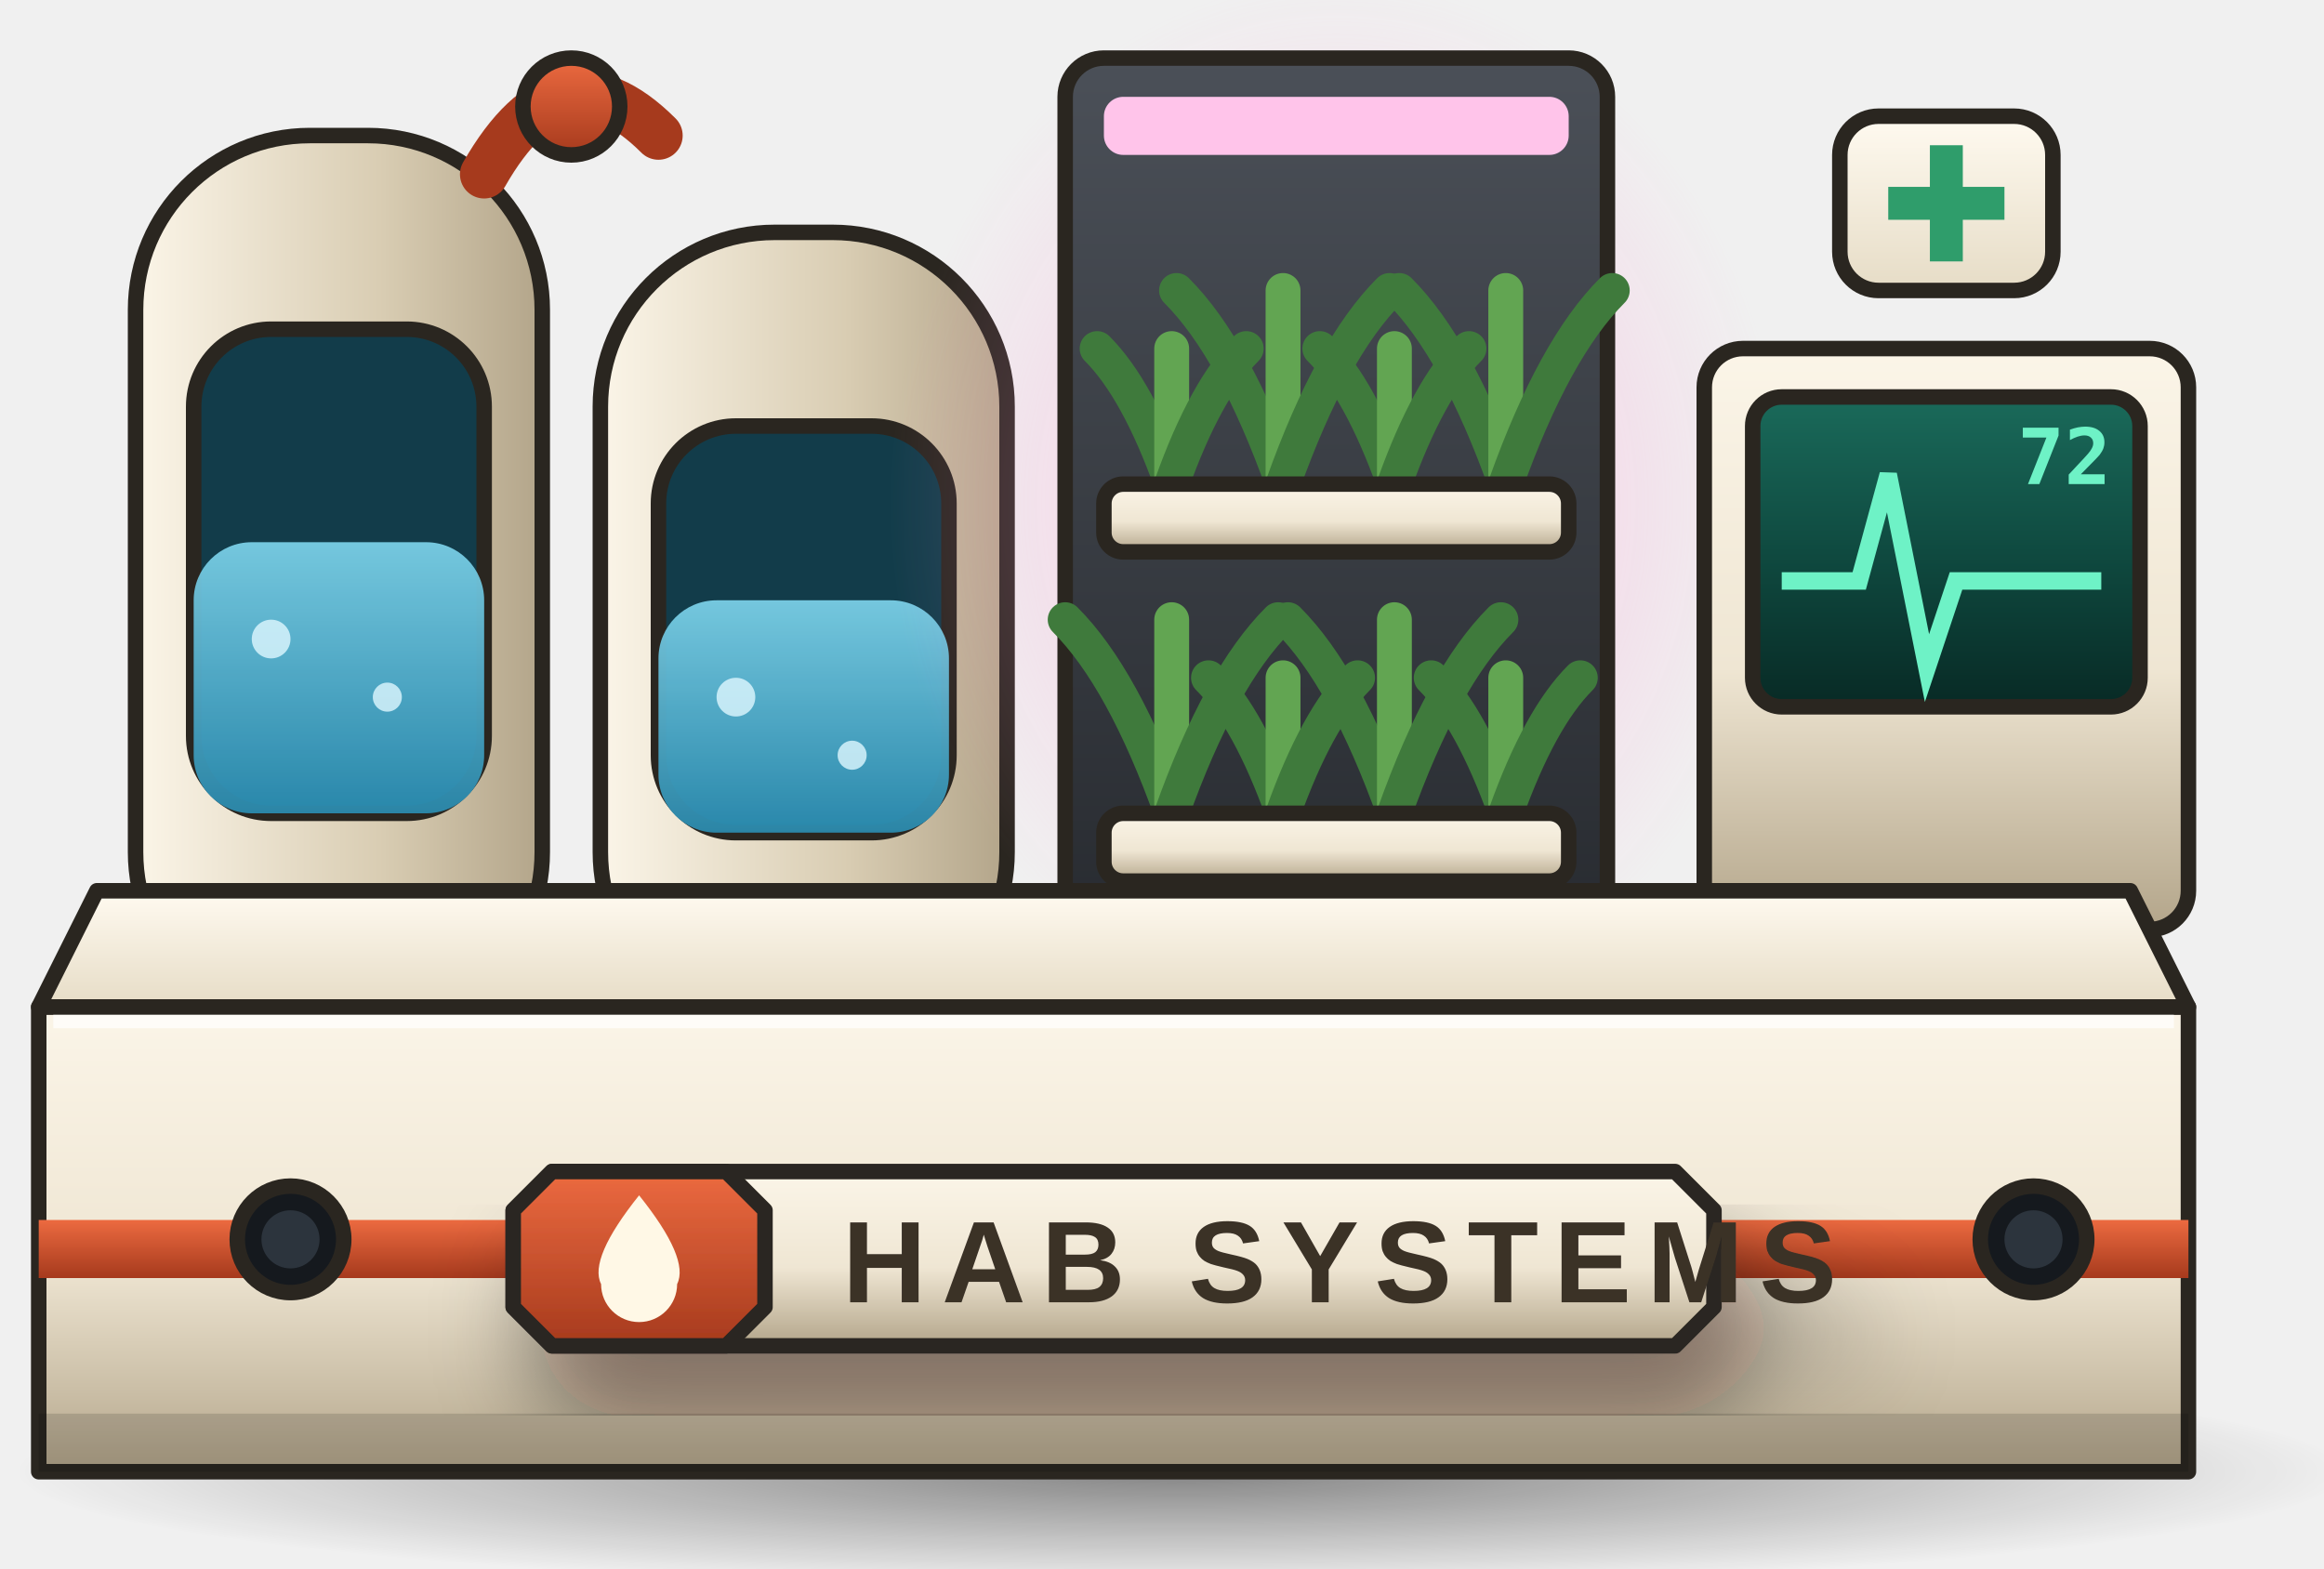
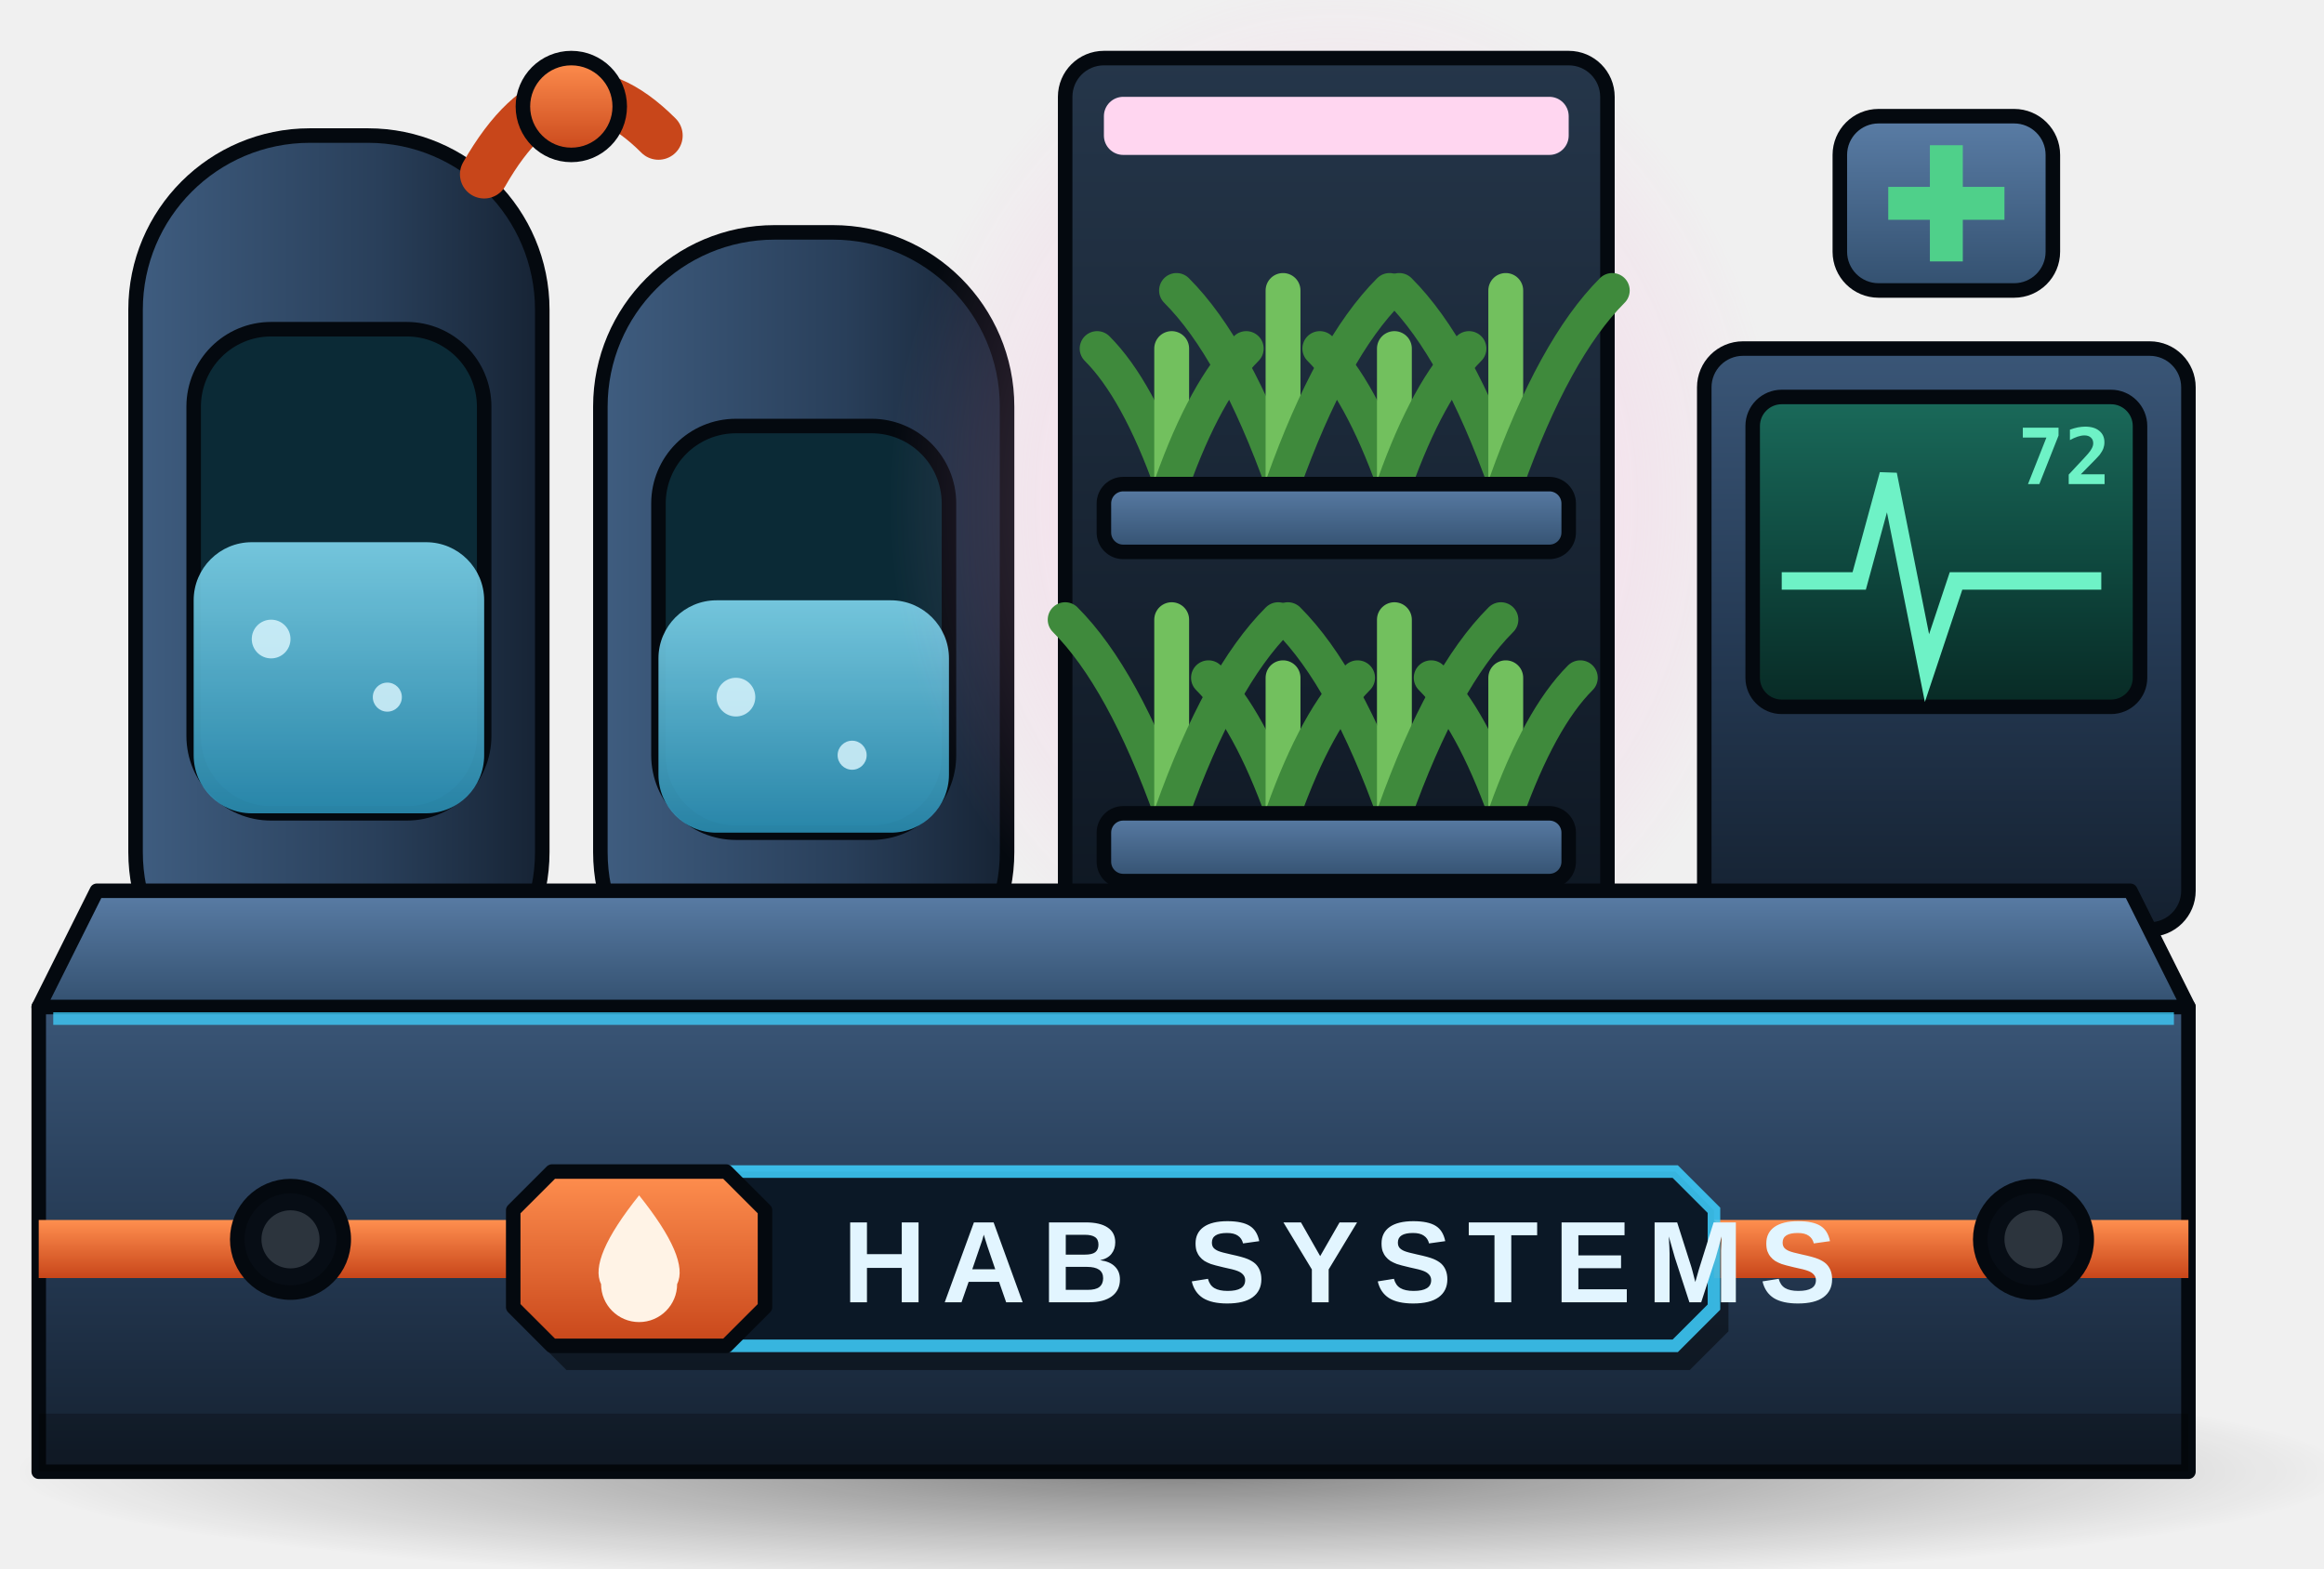
<svg xmlns="http://www.w3.org/2000/svg" viewBox="0 0 240 162" width="240" height="162">
  <defs>
    <linearGradient id="cream" x1="0" y1="0" x2="0" y2="1">
      <stop offset="0" stop-color="#fbf5e8" />
      <stop offset=".55" stop-color="#efe6d3" />
      <stop offset="1" stop-color="#b3a58a" />
    </linearGradient>
    <linearGradient id="creamH" x1="0" y1="0" x2="1" y2="0">
      <stop offset="0" stop-color="#fbf5e8" />
      <stop offset=".6" stop-color="#d9cdb3" />
      <stop offset="1" stop-color="#b3a58a" />
    </linearGradient>
    <linearGradient id="creamTop" x1="0" y1="0" x2="0" y2="1">
      <stop offset="0" stop-color="#fffaf0" />
      <stop offset="1" stop-color="#e6dcc6" />
    </linearGradient>
    <linearGradient id="char" x1="0" y1="0" x2="0" y2="1">
      <stop offset="0" stop-color="#4b5058" />
      <stop offset="1" stop-color="#25282d" />
    </linearGradient>
    <linearGradient id="screen" x1="0" y1="0" x2="0" y2="1">
      <stop offset="0" stop-color="#1a6a5a" />
      <stop offset=".5" stop-color="#0f4a40" />
      <stop offset="1" stop-color="#082a25" />
    </linearGradient>
    <radialGradient id="screenGlow" cx=".5" cy=".5" r=".6">
      <stop offset="0" stop-color="#6ef2c6" stop-opacity=".35" />
      <stop offset="1" stop-color="#6ef2c6" stop-opacity="0" />
    </radialGradient>
    <linearGradient id="red" x1="0" y1="0" x2="0" y2="1">
      <stop offset="0" stop-color="#ec6a40" />
      <stop offset="1" stop-color="#a63a1d" />
    </linearGradient>
    <linearGradient id="yel" x1="0" y1="0" x2="0" y2="1">
      <stop offset="0" stop-color="#ffd25c" />
      <stop offset="1" stop-color="#a87a12" />
    </linearGradient>
    <linearGradient id="glassSheen" x1="0" y1="0" x2="1" y2="1">
      <stop offset="0" stop-color="#fff" stop-opacity=".16" />
      <stop offset=".35" stop-color="#fff" stop-opacity=".03" />
      <stop offset=".5" stop-color="#fff" stop-opacity=".09" />
      <stop offset=".62" stop-color="#fff" stop-opacity="0" />
    </linearGradient>
    <radialGradient id="lampGlow" cx=".5" cy=".5" r=".5">
      <stop offset="0" stop-color="#ffd9a0" stop-opacity=".55" />
      <stop offset="1" stop-color="#ffb066" stop-opacity="0" />
    </radialGradient>
    <radialGradient id="ao" cx=".5" cy=".5" r=".5">
      <stop offset="0" stop-color="#000" stop-opacity=".45" />
      <stop offset="1" stop-color="#000" stop-opacity="0" />
    </radialGradient>
    <filter id="soft" x="-20%" y="-20%" width="140%" height="140%">
      <feGaussianBlur stdDeviation="2.2" />
    </filter>
    <filter id="blur6" x="-50%" y="-50%" width="200%" height="200%">
      <feGaussianBlur stdDeviation="6" />
    </filter>
    <filter id="drop" x="-20%" y="-20%" width="140%" height="160%">
      <feDropShadow dx="3" dy="7" stdDeviation="5" flood-color="#1a0f05" flood-opacity=".45" />
    </filter>
    <linearGradient id="wallG" x1="0" y1="0" x2="0" y2="1">
-       <stop offset="0" stop-color="#e4decd" />
-       <stop offset=".7" stop-color="#d3cbb7" />
-       <stop offset="1" stop-color="#aca38d" />
+       <stop offset="0" stop-color="#1d3350" />
+       <stop offset=".55" stop-color="#162840" />
+       <stop offset="1" stop-color="#0d1a2a" />
+     </linearGradient>
+     <linearGradient id="panelG" x1="0" y1="0" x2="0" y2="1">
+       <stop offset="0" stop-color="#24405f" />
+       <stop offset="1" stop-color="#16293f" />
    </linearGradient>
    <linearGradient id="floorG" x1="0" y1="0" x2="0" y2="1">
-       <stop offset="0" stop-color="#66727f" />
-       <stop offset=".35" stop-color="#7c8996" />
-       <stop offset="1" stop-color="#606c79" />
+       <stop offset="0" stop-color="#172433" />
+       <stop offset=".4" stop-color="#1b2a3b" />
+       <stop offset="1" stop-color="#131e2b" />
+     </linearGradient>
+     <linearGradient id="hullH" x1="0" y1="0" x2="1" y2="0">
+       <stop offset="0" stop-color="#0a1522" />
+       <stop offset=".5" stop-color="#1c3048" />
+       <stop offset="1" stop-color="#0a1522" />
+     </linearGradient>
+     <linearGradient id="hullV" x1="0" y1="0" x2="0" y2="1">
+       <stop offset="0" stop-color="#22384f" />
+       <stop offset=".45" stop-color="#132235" />
+       <stop offset="1" stop-color="#070f1a" />
+     </linearGradient>
+     <linearGradient id="cab" x1="0" y1="0" x2="0" y2="1">
+       <stop offset="0" stop-color="#3a5677" />
+       <stop offset=".5" stop-color="#253a54" />
+       <stop offset="1" stop-color="#14202f" />
+     </linearGradient>
+     <linearGradient id="cabH" x1="0" y1="0" x2="1" y2="0">
+       <stop offset="0" stop-color="#3f5d80" />
+       <stop offset=".6" stop-color="#293f5a" />
+       <stop offset="1" stop-color="#162334" />
+     </linearGradient>
+     <linearGradient id="cabTop" x1="0" y1="0" x2="0" y2="1">
+       <stop offset="0" stop-color="#5a7da6" />
+       <stop offset="1" stop-color="#33506f" />
+     </linearGradient>
+     <linearGradient id="dark" x1="0" y1="0" x2="0" y2="1">
+       <stop offset="0" stop-color="#25364a" />
+       <stop offset="1" stop-color="#0c141e" />
+     </linearGradient>
+     <linearGradient id="acc" x1="0" y1="0" x2="0" y2="1">
+       <stop offset="0" stop-color="#ff8f4f" />
+       <stop offset="1" stop-color="#c8461a" />
    </linearGradient>
    <linearGradient id="steelTop" x1="0" y1="0" x2="0" y2="1">
-       <stop offset="0" stop-color="#93a0ad" />
-       <stop offset="1" stop-color="#6d7986" />
+       <stop offset="0" stop-color="#5d7896" />
+       <stop offset="1" stop-color="#354b63" />
    </linearGradient>
    <linearGradient id="steel" x1="0" y1="0" x2="0" y2="1">
-       <stop offset="0" stop-color="#aeb8c2" />
-       <stop offset="1" stop-color="#5f6a76" />
+       <stop offset="0" stop-color="#7d97b3" />
+       <stop offset="1" stop-color="#34485e" />
    </linearGradient>
    <linearGradient id="glassDark" x1="0" y1="0" x2="0" y2="1">
      <stop offset="0" stop-color="#12303f" />
      <stop offset="1" stop-color="#06131c" />
+     </linearGradient>
+     <linearGradient id="screenC" x1="0" y1="0" x2="0" y2="1">
+       <stop offset="0" stop-color="#14506e" />
+       <stop offset=".5" stop-color="#0d3650" />
+       <stop offset="1" stop-color="#071f30" />
    </linearGradient>
    <linearGradient id="coreG" x1="0" y1="0" x2="1" y2="0">
      <stop offset="0" stop-color="#06231f" />
      <stop offset=".5" stop-color="#1f8f76" />
      <stop offset="1" stop-color="#06231f" />
    </linearGradient>
    <linearGradient id="water" x1="0" y1="0" x2="0" y2="1">
      <stop offset="0" stop-color="#7fd6ee" />
      <stop offset="1" stop-color="#2b8fb5" />
    </linearGradient>
+     <linearGradient id="nutri" x1="0" y1="0" x2="0" y2="1">
+       <stop offset="0" stop-color="#a6e87a" />
+       <stop offset="1" stop-color="#3f9a4a" />
+     </linearGradient>
+     <linearGradient id="bag" x1="0" y1="0" x2="0" y2="1">
+       <stop offset="0" stop-color="#8fa5bb" />
+       <stop offset="1" stop-color="#566b82" />
+     </linearGradient>
+     <linearGradient id="rail" x1="0" y1="0" x2="0" y2="1">
+       <stop offset="0" stop-color="#63c3ff" />
+       <stop offset="1" stop-color="#1b6fb0" />
+     </linearGradient>
+     <linearGradient id="led" x1="0" y1="0" x2="0" y2="1">
+       <stop offset="0" stop-color="#ffffff" />
+       <stop offset="1" stop-color="#cfe6ff" />
+     </linearGradient>
    <linearGradient id="aoTop" x1="0" y1="0" x2="0" y2="1">
-       <stop offset="0" stop-color="#0b1118" stop-opacity=".6" />
-       <stop offset="1" stop-color="#0b1118" stop-opacity="0" />
+       <stop offset="0" stop-color="#03070c" stop-opacity=".7" />
+       <stop offset="1" stop-color="#03070c" stop-opacity="0" />
+     </linearGradient>
+     <linearGradient id="aoBot" x1="0" y1="1" x2="0" y2="0">
+       <stop offset="0" stop-color="#03070c" stop-opacity=".55" />
+       <stop offset="1" stop-color="#03070c" stop-opacity="0" />
    </linearGradient>
    <linearGradient id="aoL" x1="0" y1="0" x2="1" y2="0">
-       <stop offset="0" stop-color="#0b1118" stop-opacity=".5" />
-       <stop offset="1" stop-color="#0b1118" stop-opacity="0" />
+       <stop offset="0" stop-color="#03070c" stop-opacity=".6" />
+       <stop offset="1" stop-color="#03070c" stop-opacity="0" />
    </linearGradient>
    <linearGradient id="aoR" x1="1" y1="0" x2="0" y2="0">
-       <stop offset="0" stop-color="#0b1118" stop-opacity=".5" />
-       <stop offset="1" stop-color="#0b1118" stop-opacity="0" />
+       <stop offset="0" stop-color="#03070c" stop-opacity=".6" />
+       <stop offset="1" stop-color="#03070c" stop-opacity="0" />
    </linearGradient>
    <radialGradient id="pool" cx=".5" cy=".5" r=".5">
-       <stop offset="0" stop-color="#eaf6ff" stop-opacity=".2" />
-       <stop offset="1" stop-color="#eaf6ff" stop-opacity="0" />
+       <stop offset="0" stop-color="#bfe6ff" stop-opacity=".16" />
+       <stop offset="1" stop-color="#bfe6ff" stop-opacity="0" />
+     </radialGradient>
+     <radialGradient id="cyanGlow" cx=".5" cy=".5" r=".5">
+       <stop offset="0" stop-color="#3fd0ff" stop-opacity=".4" />
+       <stop offset="1" stop-color="#3fd0ff" stop-opacity="0" />
    </radialGradient>
    <radialGradient id="growGlow" cx=".5" cy=".5" r=".5">
-       <stop offset="0" stop-color="#ff9ad5" stop-opacity=".5" />
+       <stop offset="0" stop-color="#ffd6f0" stop-opacity=".5" />
      <stop offset="1" stop-color="#ff9ad5" stop-opacity="0" />
    </radialGradient>
-     <linearGradient id="pipe" x1="0" y1="0" x2="1" y2="0">
-       <stop offset="0" stop-color="#8a2c14" />
-       <stop offset=".4" stop-color="#e2683e" />
-       <stop offset="1" stop-color="#7a2410" />
-     </linearGradient>
-     <linearGradient id="pipeG" x1="0" y1="0" x2="1" y2="0">
-       <stop offset="0" stop-color="#3a3d42" />
-       <stop offset=".4" stop-color="#7d828a" />
-       <stop offset="1" stop-color="#2c2f33" />
-     </linearGradient>
-     <linearGradient id="pipeH" x1="0" y1="0" x2="0" y2="1">
-       <stop offset="0" stop-color="#8a2c14" />
-       <stop offset=".4" stop-color="#e2683e" />
-       <stop offset="1" stop-color="#7a2410" />
-     </linearGradient>
-     <linearGradient id="pipeGH" x1="0" y1="0" x2="0" y2="1">
-       <stop offset="0" stop-color="#3a3d42" />
-       <stop offset=".4" stop-color="#7d828a" />
-       <stop offset="1" stop-color="#2c2f33" />
-     </linearGradient>
+     <radialGradient id="warmGlow" cx=".5" cy=".5" r=".5">
+       <stop offset="0" stop-color="#ffd9a0" stop-opacity=".5" />
+       <stop offset="1" stop-color="#ffb066" stop-opacity="0" />
+     </radialGradient>
    <pattern id="haz" width="12" height="12" patternUnits="userSpaceOnUse" patternTransform="rotate(45)">
-       <rect width="12" height="12" fill="#e9b22c" />
-       <rect width="6" height="12" fill="#25282d" />
+       <rect width="12" height="12" fill="#ffb347" />
+       <rect width="6" height="12" fill="#101820" />
    </pattern>
    <pattern id="grip" width="9" height="9" patternUnits="userSpaceOnUse">
-       <circle cx="2.5" cy="2.5" r="1.1" fill="#dfe8f0" fill-opacity=".26" />
-       <circle cx="7" cy="7" r="1.1" fill="#10161d" fill-opacity=".3" />
+       <circle cx="2.5" cy="2.5" r="1.1" fill="#bfe6ff" fill-opacity=".2" />
+       <circle cx="7" cy="7" r="1.1" fill="#03070c" fill-opacity=".4" />
+     </pattern>
+     <pattern id="mesh" width="6" height="6" patternUnits="userSpaceOnUse">
+       <path d="M0 0 L6 6 M6 0 L0 6" stroke="#bfe6ff" stroke-opacity=".16" stroke-width=".8" />
+     </pattern>
+     <pattern id="cells" width="14" height="10" patternUnits="userSpaceOnUse">
+       <rect width="14" height="10" fill="#14284a" />
+       <rect x=".8" y=".8" width="12.4" height="8.4" fill="#1d3f74" />
+       <path d="M0 5 H14" stroke="#3f6fb0" stroke-opacity=".5" stroke-width=".6" />
    </pattern>
  </defs>
-   <g transform="translate(-40 -388)">
-     <ellipse cx="162" cy="540" rx="120" ry="12" fill="url(#ao)" />
+   <g transform="translate(-92 -838)">
+     <ellipse cx="214" cy="990" rx="120" ry="12" fill="url(#ao)" />
    <g>
-       <rect x="54" y="402" width="42" height="92" rx="18" fill="url(#creamH)" stroke="#2a2620" stroke-width="1.6" stroke-linejoin="round" />
-       <rect x="60" y="422" width="30" height="50" rx="8" fill="#123c4a" stroke="#2a2620" stroke-width="1.6" stroke-linejoin="round" />
-       <rect x="60" y="444" width="30" height="28" rx="6" fill="url(#water)" opacity=".9" />
-       <circle cx="68" cy="454" r="2" fill="#dff7ff" opacity=".8" />
-       <circle cx="80" cy="460" r="1.5" fill="#dff7ff" opacity=".8" />
+       <rect x="106" y="852" width="42" height="92" rx="18" fill="url(#cabH)" stroke="#04090f" stroke-width="1.5" stroke-linejoin="round" />
+       <rect x="112" y="872" width="30" height="50" rx="8" fill="#0b2a36" stroke="#04090f" stroke-width="1.5" stroke-linejoin="round" />
+       <rect x="112" y="894" width="30" height="28" rx="6" fill="url(#water)" opacity=".9" />
+       <circle cx="120" cy="904" r="2" fill="#dff7ff" opacity=".8" />
+       <circle cx="132" cy="910" r="1.5" fill="#dff7ff" opacity=".8" />
    </g>
    <g>
-       <rect x="102" y="412" width="42" height="82" rx="18" fill="url(#creamH)" stroke="#2a2620" stroke-width="1.6" stroke-linejoin="round" />
-       <rect x="108" y="432" width="30" height="42" rx="8" fill="#123c4a" stroke="#2a2620" stroke-width="1.6" stroke-linejoin="round" />
-       <rect x="108" y="450" width="30" height="24" rx="6" fill="url(#water)" opacity=".9" />
-       <circle cx="116" cy="460" r="2" fill="#dff7ff" opacity=".8" />
-       <circle cx="128" cy="466" r="1.5" fill="#dff7ff" opacity=".8" />
+       <rect x="154" y="862" width="42" height="82" rx="18" fill="url(#cabH)" stroke="#04090f" stroke-width="1.5" stroke-linejoin="round" />
+       <rect x="160" y="882" width="30" height="42" rx="8" fill="#0b2a36" stroke="#04090f" stroke-width="1.5" stroke-linejoin="round" />
+       <rect x="160" y="900" width="30" height="24" rx="6" fill="url(#water)" opacity=".9" />
+       <circle cx="168" cy="910" r="2" fill="#dff7ff" opacity=".8" />
+       <circle cx="180" cy="916" r="1.5" fill="#dff7ff" opacity=".8" />
    </g>
-     <path d="M90 406 q8 -14 18 -4" fill="none" stroke="#a63a1d" stroke-width="5" stroke-linecap="round" />
-     <circle cx="99" cy="399" r="5" fill="url(#red)" stroke="#2a2620" stroke-width="1.6" stroke-linejoin="round" />
-     <ellipse cx="178" cy="440" rx="46" ry="54" fill="url(#growGlow)" />
-     <rect x="150" y="394" width="56" height="98" rx="4" fill="url(#char)" stroke="#2a2620" stroke-width="1.6" stroke-linejoin="round" />
-     <rect x="154" y="398" width="48" height="6" rx="2" fill="#ffc4ea" />
-     <path d="M161 438 Q157.5 428.2 153.3 424" stroke="#3f7a3c" stroke-width="3.6" fill="none" stroke-linecap="round" />
-     <path d="M161 438 Q161 428.2 161 424" stroke="#62a552" stroke-width="3.6" fill="none" stroke-linecap="round" />
-     <path d="M161 438 Q164.5 428.2 168.7 424" stroke="#3f7a3c" stroke-width="3.6" fill="none" stroke-linecap="round" />
-     <path d="M172.5 438 Q167.5 424 161.5 418" stroke="#3f7a3c" stroke-width="3.6" fill="none" stroke-linecap="round" />
-     <path d="M172.5 438 Q172.5 424 172.5 418" stroke="#62a552" stroke-width="3.6" fill="none" stroke-linecap="round" />
-     <path d="M172.5 438 Q177.5 424 183.5 418" stroke="#3f7a3c" stroke-width="3.6" fill="none" stroke-linecap="round" />
-     <path d="M184 438 Q180.5 428.2 176.3 424" stroke="#3f7a3c" stroke-width="3.6" fill="none" stroke-linecap="round" />
-     <path d="M184 438 Q184 428.2 184 424" stroke="#62a552" stroke-width="3.6" fill="none" stroke-linecap="round" />
-     <path d="M184 438 Q187.5 428.2 191.7 424" stroke="#3f7a3c" stroke-width="3.6" fill="none" stroke-linecap="round" />
-     <path d="M195.5 438 Q190.5 424 184.5 418" stroke="#3f7a3c" stroke-width="3.6" fill="none" stroke-linecap="round" />
-     <path d="M195.5 438 Q195.5 424 195.5 418" stroke="#62a552" stroke-width="3.6" fill="none" stroke-linecap="round" />
-     <path d="M195.5 438 Q200.5 424 206.5 418" stroke="#3f7a3c" stroke-width="3.6" fill="none" stroke-linecap="round" />
-     <rect x="154" y="438" width="48" height="7" rx="2" fill="url(#cream)" stroke="#2a2620" stroke-width="1.6" stroke-linejoin="round" />
-     <path d="M161 472 Q156 458 150 452" stroke="#3f7a3c" stroke-width="3.6" fill="none" stroke-linecap="round" />
-     <path d="M161 472 Q161 458 161 452" stroke="#62a552" stroke-width="3.6" fill="none" stroke-linecap="round" />
-     <path d="M161 472 Q166 458 172 452" stroke="#3f7a3c" stroke-width="3.6" fill="none" stroke-linecap="round" />
-     <path d="M172.5 472 Q169 462.2 164.8 458" stroke="#3f7a3c" stroke-width="3.6" fill="none" stroke-linecap="round" />
-     <path d="M172.5 472 Q172.5 462.2 172.5 458" stroke="#62a552" stroke-width="3.6" fill="none" stroke-linecap="round" />
-     <path d="M172.5 472 Q176 462.2 180.2 458" stroke="#3f7a3c" stroke-width="3.6" fill="none" stroke-linecap="round" />
-     <path d="M184 472 Q179 458 173 452" stroke="#3f7a3c" stroke-width="3.6" fill="none" stroke-linecap="round" />
-     <path d="M184 472 Q184 458 184 452" stroke="#62a552" stroke-width="3.6" fill="none" stroke-linecap="round" />
-     <path d="M184 472 Q189 458 195 452" stroke="#3f7a3c" stroke-width="3.6" fill="none" stroke-linecap="round" />
-     <path d="M195.5 472 Q192 462.2 187.8 458" stroke="#3f7a3c" stroke-width="3.6" fill="none" stroke-linecap="round" />
-     <path d="M195.5 472 Q195.5 462.2 195.5 458" stroke="#62a552" stroke-width="3.6" fill="none" stroke-linecap="round" />
-     <path d="M195.5 472 Q199 462.2 203.2 458" stroke="#3f7a3c" stroke-width="3.6" fill="none" stroke-linecap="round" />
-     <rect x="154" y="472" width="48" height="7" rx="2" fill="url(#cream)" stroke="#2a2620" stroke-width="1.6" stroke-linejoin="round" />
-     <rect x="216" y="424" width="50" height="60" rx="4" fill="url(#cream)" stroke="#2a2620" stroke-width="1.6" stroke-linejoin="round" />
-     <rect x="221" y="429" width="40" height="32" rx="3" fill="url(#screen)" stroke="#2a2620" stroke-width="1.6" stroke-linejoin="round" />
-     <path d="M224 448 h8 l3 -11 l4 20 l3 -9 h15" stroke="#6ef2c6" stroke-width="1.8" fill="none" />
-     <text x="258" y="438" text-anchor="end" font-family="IBM Plex Mono, Consolas, monospace" font-weight="600" font-size="8" fill="#6ef2c6">72</text>
-     <rect x="230" y="400" width="22" height="18" rx="4" fill="url(#creamTop)" stroke="#2a2620" stroke-width="1.6" stroke-linejoin="round" />
-     <path d="M241 403 v12 M235 409 h12" stroke="#2f9d6b" stroke-width="3.4" />
-     <path d="M44 492 L266 492 L266 540 L44 540 Z" fill="url(#cream)" stroke="#2a2620" stroke-width="1.6" stroke-linejoin="round" />
-     <path d="M44 492 L50 480 L260 480 L266 492 Z" fill="url(#creamTop)" stroke="#2a2620" stroke-width="1.6" stroke-linejoin="round" />
-     <path d="M45.5 493.5 L264.5 493.5" stroke="#fff" stroke-opacity=".7" stroke-width="1.4" />
-     <rect x="44" y="534" width="222" height="6" fill="#000" opacity=".14" />
-     <rect x="44" y="514" width="222" height="6" fill="url(#red)" />
-     <circle cx="70" cy="516" r="5.5" fill="#15191e" stroke="#2a2620" stroke-width="1.6" stroke-linejoin="round" />
-     <circle cx="70" cy="516" r="3" fill="#2c343d" />
-     <circle cx="250" cy="516" r="5.5" fill="#15191e" stroke="#2a2620" stroke-width="1.6" stroke-linejoin="round" />
-     <circle cx="250" cy="516" r="3" fill="#2c343d" />
-     <g filter="url(#drop)">
-       <path d="M97 509 H213 L217 513 V523 L213 527 H97 L93 523 V513 Z" fill="url(#cream)" stroke="#2a2620" stroke-width="1.6" stroke-linejoin="round" />
-       <path d="M97 509 H115 L119 513 V523 L115 527 H97 L93 523 V513 Z" fill="url(#red)" stroke="#2a2620" stroke-width="1.6" stroke-linejoin="round" />
-       <path transform="translate(106 518) scale(0.6545455)" d="M0 -10 Q8 0 6 4 A6 6 0 0 1 -6 4 Q-8 0 0 -10 Z" fill="#fff8e6" />
-       <text x="127" y="522.5" font-family="Barlow Condensed, Arial Narrow, Arial" font-weight="700" font-size="12" letter-spacing="1.6" fill="#3a3128">HAB SYSTEMS</text>
+     <path d="M142 856 q8 -14 18 -4" fill="none" stroke="#c8461a" stroke-width="5" stroke-linecap="round" />
+     <circle cx="151" cy="849" r="5" fill="url(#acc)" stroke="#04090f" stroke-width="1.5" stroke-linejoin="round" />
+     <ellipse cx="230" cy="890" rx="46" ry="54" fill="url(#growGlow)" />
+     <rect x="202" y="844" width="56" height="98" rx="4" fill="url(#dark)" stroke="#04090f" stroke-width="1.5" stroke-linejoin="round" />
+     <rect x="206" y="848" width="48" height="6" rx="2" fill="#ffd6f0" />
+     <path d="M213 888 Q209.5 878.2 205.3 874" stroke="#3f8a3c" stroke-width="3.6" fill="none" stroke-linecap="round" />
+     <path d="M213 888 Q213 878.2 213 874" stroke="#72c05e" stroke-width="3.6" fill="none" stroke-linecap="round" />
+     <path d="M213 888 Q216.5 878.2 220.7 874" stroke="#3f8a3c" stroke-width="3.6" fill="none" stroke-linecap="round" />
+     <path d="M224.5 888 Q219.5 874 213.5 868" stroke="#3f8a3c" stroke-width="3.6" fill="none" stroke-linecap="round" />
+     <path d="M224.5 888 Q224.5 874 224.5 868" stroke="#72c05e" stroke-width="3.6" fill="none" stroke-linecap="round" />
+     <path d="M224.5 888 Q229.5 874 235.5 868" stroke="#3f8a3c" stroke-width="3.6" fill="none" stroke-linecap="round" />
+     <path d="M236 888 Q232.5 878.2 228.3 874" stroke="#3f8a3c" stroke-width="3.6" fill="none" stroke-linecap="round" />
+     <path d="M236 888 Q236 878.2 236 874" stroke="#72c05e" stroke-width="3.6" fill="none" stroke-linecap="round" />
+     <path d="M236 888 Q239.5 878.2 243.7 874" stroke="#3f8a3c" stroke-width="3.6" fill="none" stroke-linecap="round" />
+     <path d="M247.5 888 Q242.5 874 236.5 868" stroke="#3f8a3c" stroke-width="3.6" fill="none" stroke-linecap="round" />
+     <path d="M247.5 888 Q247.5 874 247.5 868" stroke="#72c05e" stroke-width="3.6" fill="none" stroke-linecap="round" />
+     <path d="M247.5 888 Q252.5 874 258.5 868" stroke="#3f8a3c" stroke-width="3.6" fill="none" stroke-linecap="round" />
+     <rect x="206" y="888" width="48" height="7" rx="2" fill="url(#cabTop)" stroke="#04090f" stroke-width="1.5" stroke-linejoin="round" />
+     <path d="M213 922 Q208 908 202 902" stroke="#3f8a3c" stroke-width="3.6" fill="none" stroke-linecap="round" />
+     <path d="M213 922 Q213 908 213 902" stroke="#72c05e" stroke-width="3.6" fill="none" stroke-linecap="round" />
+     <path d="M213 922 Q218 908 224 902" stroke="#3f8a3c" stroke-width="3.6" fill="none" stroke-linecap="round" />
+     <path d="M224.5 922 Q221 912.2 216.8 908" stroke="#3f8a3c" stroke-width="3.6" fill="none" stroke-linecap="round" />
+     <path d="M224.5 922 Q224.5 912.2 224.5 908" stroke="#72c05e" stroke-width="3.6" fill="none" stroke-linecap="round" />
+     <path d="M224.5 922 Q228 912.2 232.2 908" stroke="#3f8a3c" stroke-width="3.6" fill="none" stroke-linecap="round" />
+     <path d="M236 922 Q231 908 225 902" stroke="#3f8a3c" stroke-width="3.6" fill="none" stroke-linecap="round" />
+     <path d="M236 922 Q236 908 236 902" stroke="#72c05e" stroke-width="3.6" fill="none" stroke-linecap="round" />
+     <path d="M236 922 Q241 908 247 902" stroke="#3f8a3c" stroke-width="3.6" fill="none" stroke-linecap="round" />
+     <path d="M247.5 922 Q244 912.2 239.8 908" stroke="#3f8a3c" stroke-width="3.6" fill="none" stroke-linecap="round" />
+     <path d="M247.5 922 Q247.5 912.2 247.5 908" stroke="#72c05e" stroke-width="3.6" fill="none" stroke-linecap="round" />
+     <path d="M247.5 922 Q251 912.2 255.2 908" stroke="#3f8a3c" stroke-width="3.6" fill="none" stroke-linecap="round" />
+     <rect x="206" y="922" width="48" height="7" rx="2" fill="url(#cabTop)" stroke="#04090f" stroke-width="1.5" stroke-linejoin="round" />
+     <rect x="268" y="874" width="50" height="60" rx="4" fill="url(#cab)" stroke="#04090f" stroke-width="1.5" stroke-linejoin="round" />
+     <rect x="273" y="879" width="40" height="32" rx="3" fill="url(#screen)" stroke="#04090f" stroke-width="1.5" stroke-linejoin="round" />
+     <path d="M276 898 h8 l3 -11 l4 20 l3 -9 h15" stroke="#6ef2c6" stroke-width="1.8" fill="none" />
+     <text x="310" y="888" text-anchor="end" font-family="IBM Plex Mono, Consolas, monospace" font-weight="600" font-size="8" fill="#6ef2c6">72</text>
+     <rect x="282" y="850" width="22" height="18" rx="4" fill="url(#cabTop)" stroke="#04090f" stroke-width="1.5" stroke-linejoin="round" />
+     <path d="M293 853 v12 M287 859 h12" stroke="#4fd08a" stroke-width="3.4" />
+     <path d="M96 942 L318 942 L318 990 L96 990 Z" fill="url(#cab)" stroke="#04090f" stroke-width="1.5" stroke-linejoin="round" />
+     <path d="M96 942 L102 930 L312 930 L318 942 Z" fill="url(#cabTop)" stroke="#04090f" stroke-width="1.5" stroke-linejoin="round" />
+     <path d="M97.5 943.2 L316.5 943.2" stroke="#3fd0ff" stroke-opacity=".75" stroke-width="1.3" />
+     <rect x="96" y="984" width="222" height="6" fill="#000" opacity=".25" />
+     <rect x="96" y="964" width="222" height="6" fill="url(#acc)" />
+     <circle cx="122" cy="966" r="5.5" fill="#070d15" stroke="#04090f" stroke-width="1.5" stroke-linejoin="round" />
+     <circle cx="122" cy="966" r="3" fill="#2c343d" />
+     <circle cx="302" cy="966" r="5.5" fill="#070d15" stroke="#04090f" stroke-width="1.5" stroke-linejoin="round" />
+     <circle cx="302" cy="966" r="3" fill="#2c343d" />
+     <g>
+       <path d="M150.5 961.5 H266.5 L270.5 965.5 V975.5 L266.5 979.5 H150.5 L146.5 975.5 V965.5 Z" fill="#000" opacity=".45" />
+       <path d="M149 959 H265 L269 963 V973 L265 977 H149 L145 973 V963 Z" fill="#0b1826" stroke="#3fd0ff" stroke-opacity=".85" stroke-width="1.3" />
+       <path d="M149 959 H167 L171 963 V973 L167 977 H149 L145 973 V963 Z" fill="url(#acc)" stroke="#04090f" stroke-width="1.5" stroke-linejoin="round" />
+       <path transform="translate(158 968) scale(0.6545455)" d="M0 -10 Q8 0 6 4 A6 6 0 0 1 -6 4 Q-8 0 0 -10 Z" fill="#fff3e6" />
+       <text x="179" y="972.5" font-family="Barlow Condensed, Arial Narrow, Arial" font-weight="700" font-size="12" letter-spacing="1.6" fill="#e2f5ff">HAB SYSTEMS</text>
    </g>
  </g>
</svg>
